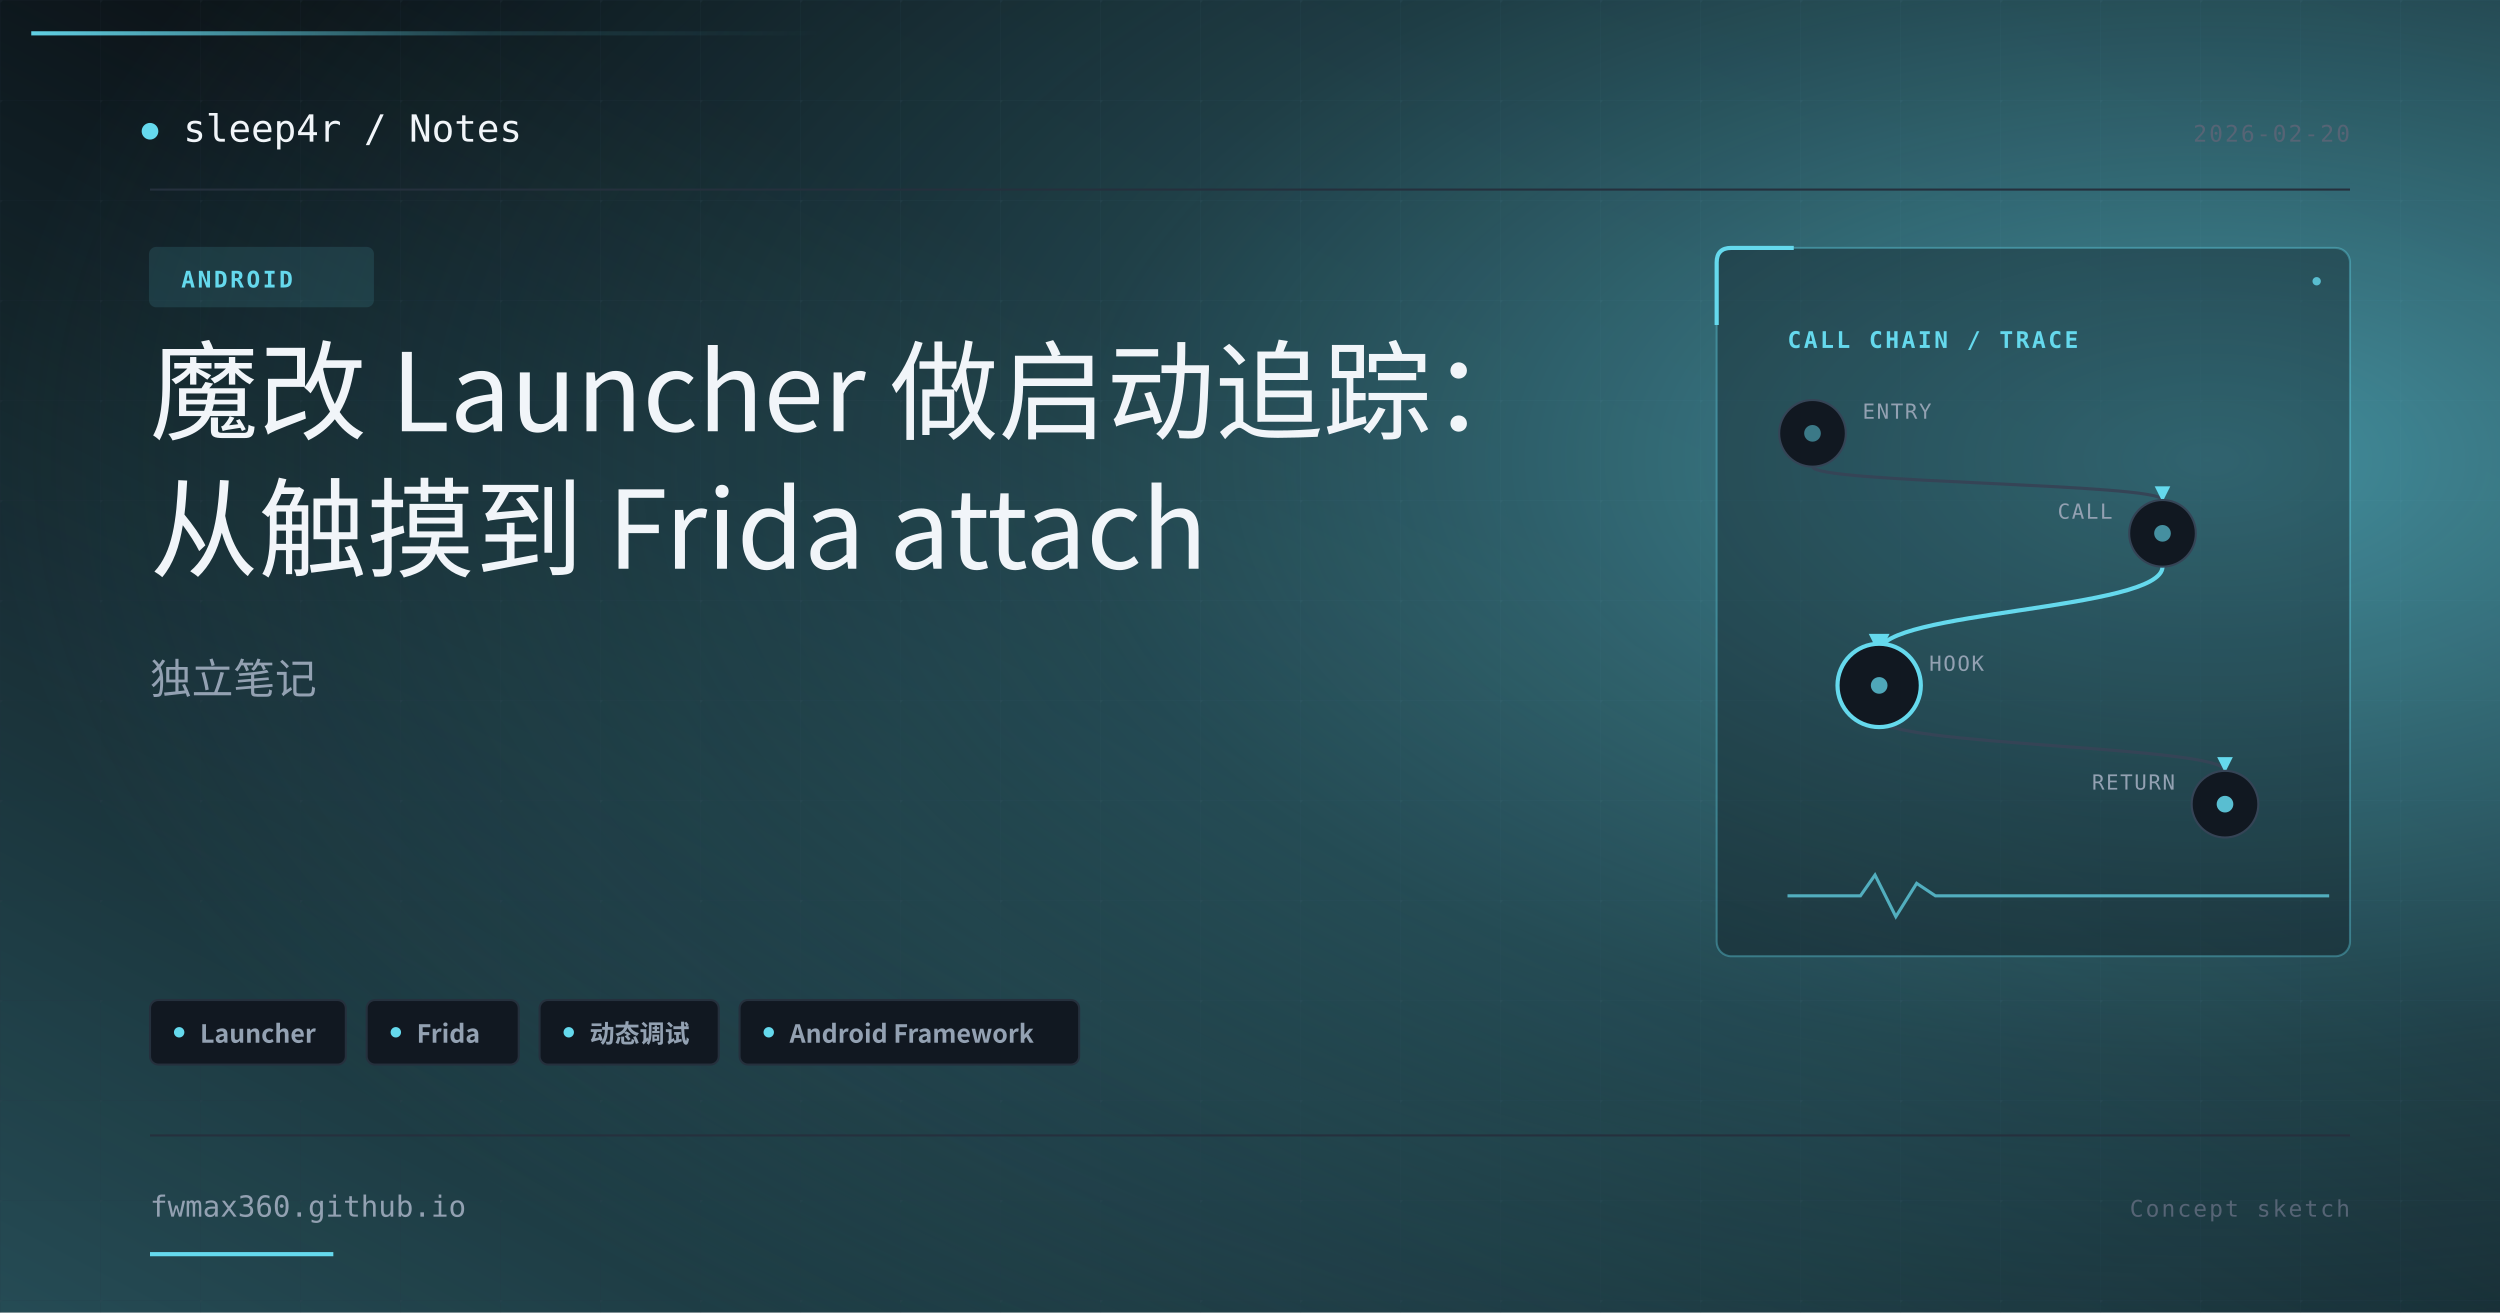
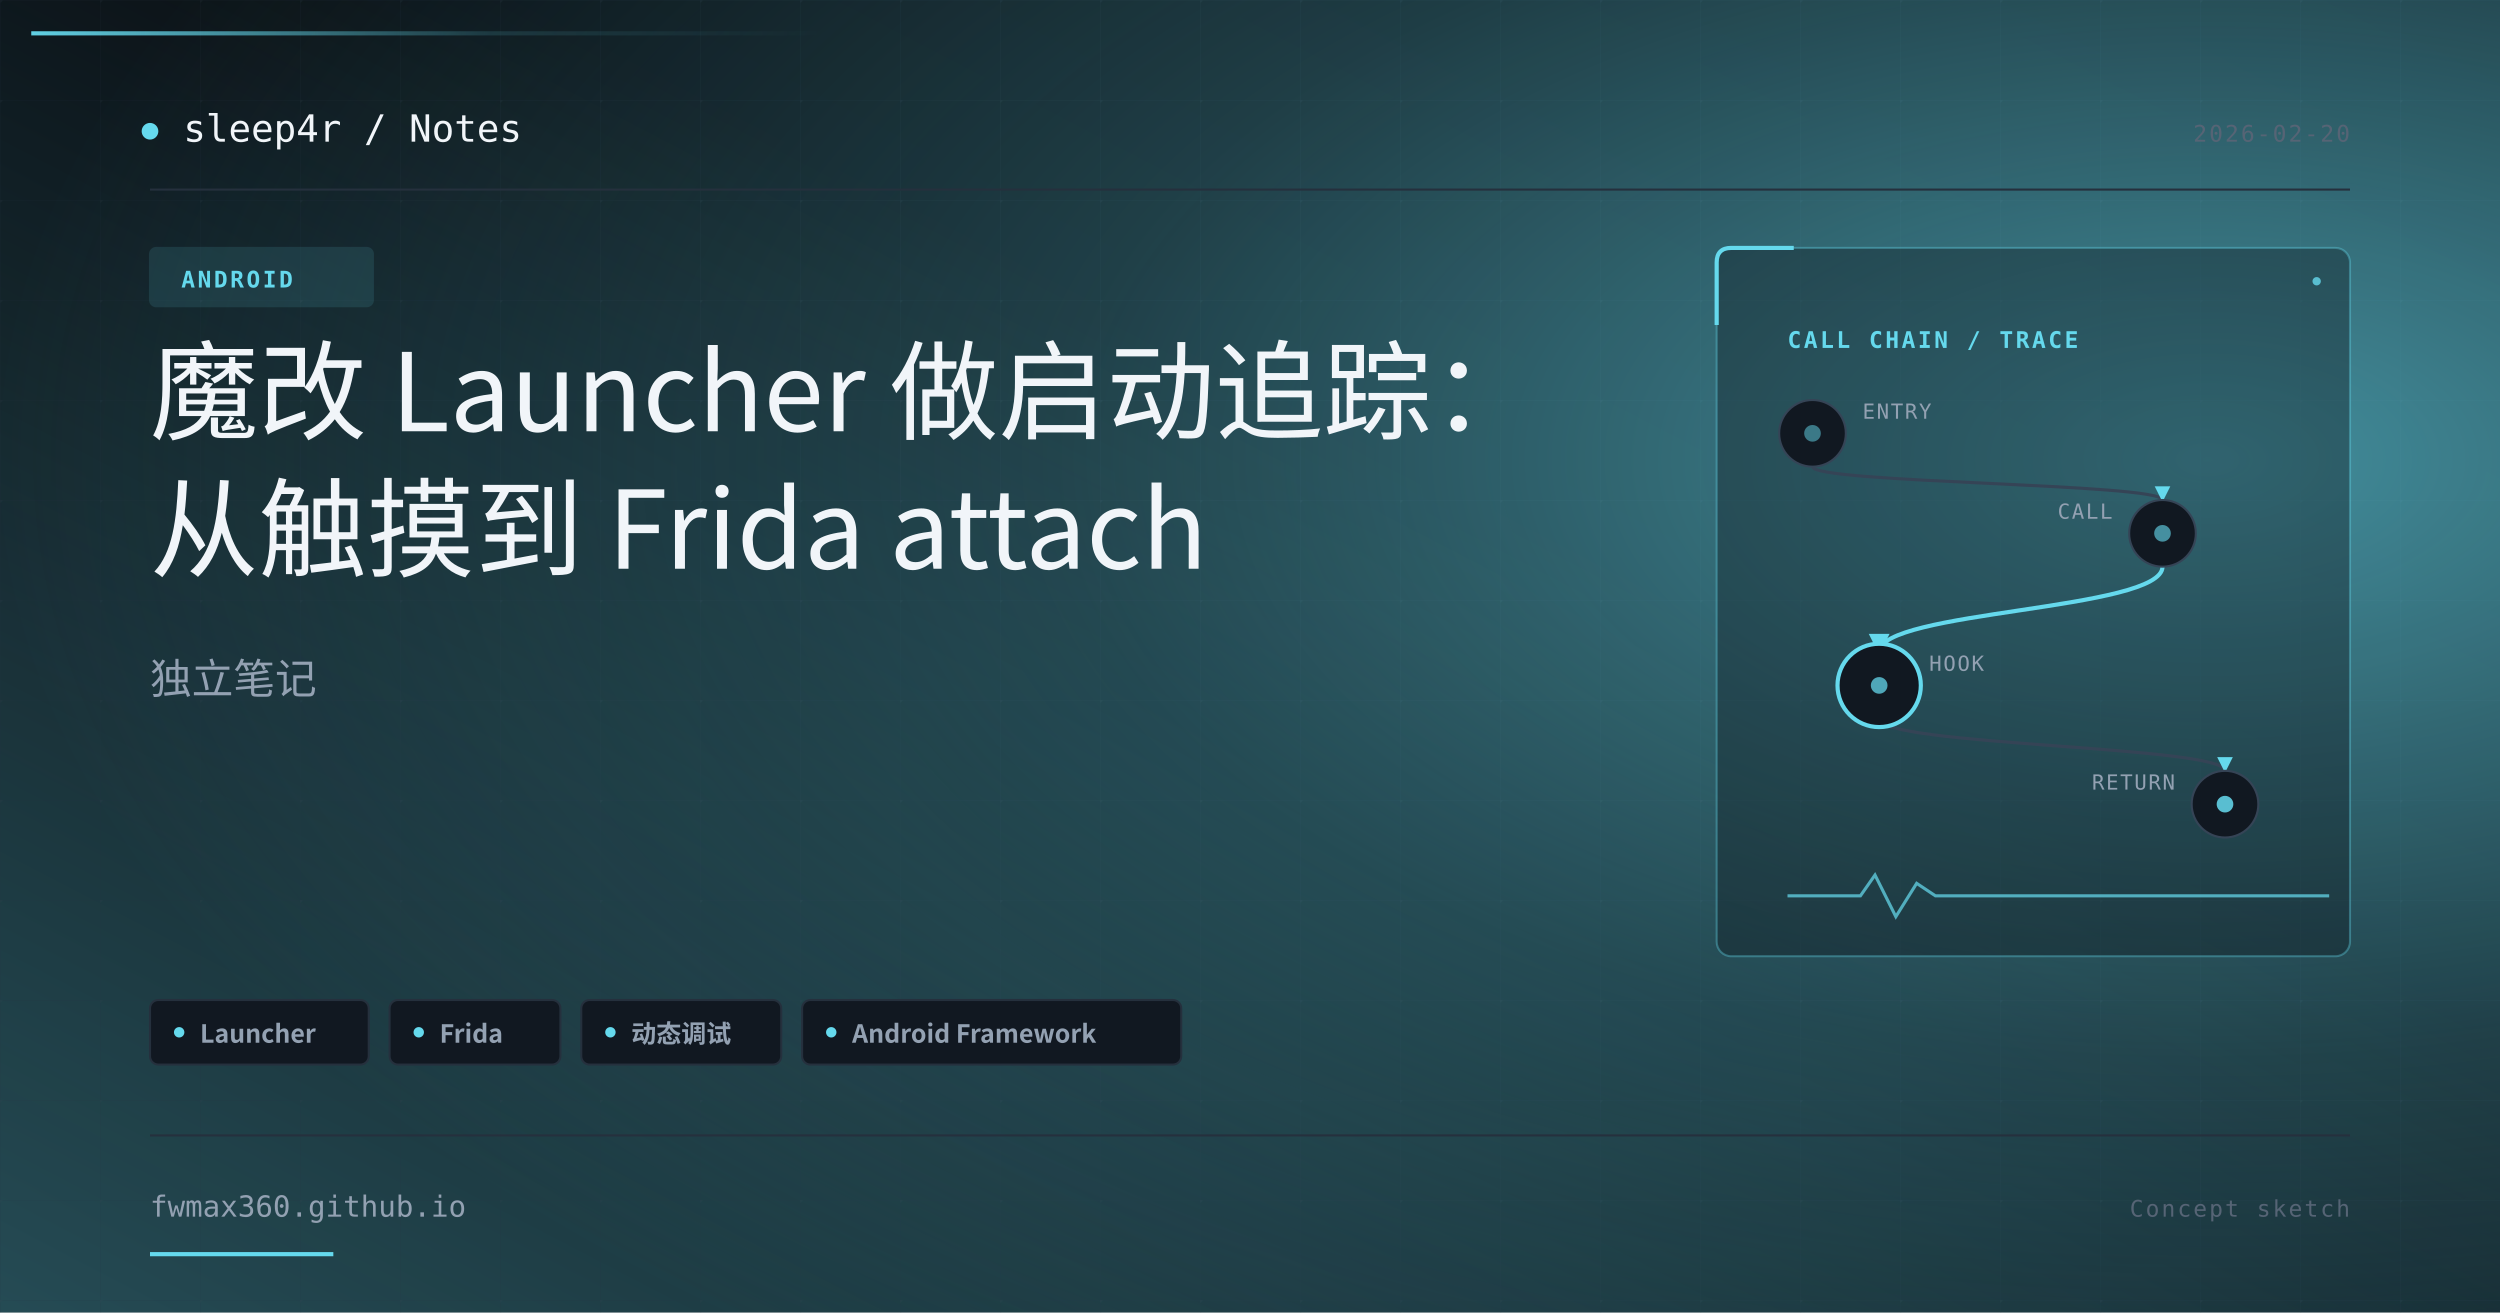
<svg xmlns="http://www.w3.org/2000/svg" width="1200" height="630" viewBox="0 0 1200 630" role="img" aria-labelledby="cover-title cover-desc">
  <defs>
    <pattern id="grid" width="48" height="48" patternUnits="userSpaceOnUse">
      <path d="M 48 0 L 0 0 0 48" fill="none" stroke="#25303d" stroke-width="1" opacity="0.42" />
      <circle cx="0" cy="0" r="1.25" fill="#354456" opacity="0.58" />
    </pattern>
    <radialGradient id="glow" cx="88%" cy="35%" r="88%">
      <stop offset="0" stop-color="#65d9ed" stop-opacity="0.64" />
      <stop offset="0.52" stop-color="#65d9ed" stop-opacity="0.24" />
      <stop offset="1" stop-color="#65d9ed" stop-opacity="0" />
    </radialGradient>
    <linearGradient id="wash" x1="0" y1="1" x2="1" y2="0">
      <stop offset="0" stop-color="#65d9ed" stop-opacity="0.32" />
      <stop offset="0.6" stop-color="#65d9ed" stop-opacity="0.025" />
      <stop offset="1" stop-color="#65d9ed" stop-opacity="0" />
    </linearGradient>
    <linearGradient id="rail" x1="0" y1="0" x2="1" y2="0">
      <stop offset="0" stop-color="#65d9ed" stop-opacity="0.95" />
      <stop offset="0.58" stop-color="#65d9ed" stop-opacity="0.14" />
      <stop offset="1" stop-color="#65d9ed" stop-opacity="0" />
    </linearGradient>
    <marker id="arrow" viewBox="0 0 8 8" refX="7" refY="4" markerWidth="5" markerHeight="5" orient="auto-start-reverse">
      <path d="M 0 0 L 8 4 L 0 8 z" fill="#65d9ed" />
    </marker>
    <style>
      .mono { font-family: 'JetBrains Mono', 'SFMono-Regular', Menlo, Consolas, monospace; }
      .sans { font-family: 'Helvetica Neue', 'PingFang SC', 'Hiragino Sans GB', 'Microsoft YaHei', 'Noto Sans CJK SC', sans-serif; }
      .micro { font-family: 'JetBrains Mono', 'SFMono-Regular', Menlo, Consolas, monospace; font-size: 10px; letter-spacing: .75px; }
      .chip { font-family: 'Helvetica Neue', 'PingFang SC', 'Hiragino Sans GB', 'Microsoft YaHei', 'Noto Sans CJK SC', sans-serif; font-size: 12px; font-weight: 600; }
      .diagram-label { font-family: 'JetBrains Mono', 'SFMono-Regular', Menlo, Consolas, monospace; font-size: 11px; font-weight: 700; letter-spacing: 1.2px; }
    </style>
  </defs>
  <rect width="1200" height="630" fill="#07090d" />
  <rect width="1200" height="630" fill="url(#wash)" />
  <rect width="1200" height="630" fill="url(#grid)" opacity="0.25" />
  <rect width="1200" height="630" fill="url(#glow)" />
  <rect x="15" y="15" width="380" height="2" fill="url(#rail)" />
  <circle cx="72" cy="63" r="4" fill="#65d9ed" />
  <text x="88" y="68" class="mono" font-size="18" font-weight="500" letter-spacing="0" fill="#f1f5f9">sleep4r / Notes</text>
  <text x="1128" y="68" class="mono" font-size="11" text-anchor="end" letter-spacing="1" fill="#566475">2026-02-20</text>
  <line x1="72" y1="91" x2="1128" y2="91" stroke="#25303d" />
  <rect x="72" y="119" width="107" height="28" rx="3" fill="#65d9ed" opacity="0.12" stroke="#65d9ed" />
  <text x="87" y="138" class="mono" font-size="11" font-weight="700" letter-spacing="1.2" fill="#65d9ed">ANDROID</text>
  <text class="sans" font-size="52" font-weight="400" letter-spacing="0" fill="#f1f5f9">
    <tspan x="72" y="207">魔改 Launcher 做启动追踪：</tspan>
    <tspan x="72" y="273">从触摸到 Frida attach</tspan>
  </text>
  <text x="72" y="333" class="sans" font-size="20" font-weight="400" fill="#93a1b2">独立笔记</text>
  <rect x="824" y="119" width="304" height="340" rx="7" fill="#0d1219" fill-opacity="0.35" stroke="#65d9ed" stroke-opacity="0.35" />
  <path d="M 824 156 V 126 Q 824 119 831 119 H 861" fill="none" stroke="#65d9ed" stroke-width="2" />
  <circle cx="1112" cy="135" r="2" fill="#65d9ed" opacity="0.8" />
  <text x="858" y="167" class="diagram-label" fill="#65d9ed">CALL CHAIN / TRACE</text>
  <path d="M 870 224 C 870 232, 1038 232, 1038 240" fill="none" stroke="#354456" stroke-width="1.5" marker-end="url(#arrow)" />
  <path d="M 1038 272 C 1038 293, 902 293, 902 313" fill="none" stroke="#65d9ed" stroke-width="2" marker-end="url(#arrow)" />
  <path d="M 902 345 C 902 358, 1068 358, 1068 370" fill="none" stroke="#354456" stroke-width="1.5" marker-end="url(#arrow)" />
  <circle cx="870" cy="208" r="16" fill="#111821" stroke="#354456" stroke-width="1" />
  <circle cx="870" cy="208" r="4" fill="#65d9ed" opacity="0.5" />
  <text x="894" y="201" class="micro" text-anchor="start" fill="#93a1b2">ENTRY</text>
  <circle cx="1038" cy="256" r="16" fill="#111821" stroke="#354456" stroke-width="1" />
  <circle cx="1038" cy="256" r="4" fill="#65d9ed" opacity="0.62" />
  <text x="1014" y="249" class="micro" text-anchor="end" fill="#93a1b2">CALL</text>
  <circle cx="902" cy="329" r="20" fill="#111821" stroke="#65d9ed" stroke-width="2" />
  <circle cx="902" cy="329" r="4" fill="#65d9ed" opacity="0.74" />
  <text x="926" y="322" class="micro" text-anchor="start" fill="#93a1b2">HOOK</text>
  <circle cx="1068" cy="386" r="16" fill="#111821" stroke="#354456" stroke-width="1" />
  <circle cx="1068" cy="386" r="4" fill="#65d9ed" opacity="0.86" />
  <text x="1044" y="379" class="micro" text-anchor="end" fill="#93a1b2">RETURN</text>
  <path d="M 858 430 h 35 l 7 -10 10 20 10 -16 9 6 h 189" fill="none" stroke="#65d9ed" stroke-width="1.5" opacity="0.72" />
-   <rect x="72" y="480" width="94" height="31" rx="4" fill="#111821" stroke="#25303d" />
+   <rect x="72" y="480" width="105" height="31" rx="4" fill="#111821" stroke="#25303d" />
  <circle cx="86" cy="495.5" r="2.5" fill="#65d9ed" />
  <text x="96" y="500.5" class="chip" fill="#93a1b2">Launcher</text>
-   <rect x="176" y="480" width="73" height="31" rx="4" fill="#111821" stroke="#25303d" />
-   <circle cx="190" cy="495.5" r="2.5" fill="#65d9ed" />
-   <text x="200" y="500.5" class="chip" fill="#93a1b2">Frida</text>
-   <rect x="259" y="480" width="86" height="31" rx="4" fill="#111821" stroke="#25303d" />
-   <circle cx="273" cy="495.5" r="2.5" fill="#65d9ed" />
-   <text x="283" y="500.5" class="chip" fill="#93a1b2">动态调试</text>
-   <rect x="355" y="480" width="163" height="31" rx="4" fill="#111821" stroke="#25303d" />
-   <circle cx="369" cy="495.5" r="2.5" fill="#65d9ed" />
-   <text x="379" y="500.5" class="chip" fill="#93a1b2">Android Framework</text>
+   <rect x="187" y="480" width="82" height="31" rx="4" fill="#111821" stroke="#25303d" />
+   <circle cx="201" cy="495.5" r="2.5" fill="#65d9ed" />
+   <text x="211" y="500.5" class="chip" fill="#93a1b2">Frida</text>
+   <rect x="279" y="480" width="96" height="31" rx="4" fill="#111821" stroke="#25303d" />
+   <circle cx="293" cy="495.5" r="2.5" fill="#65d9ed" />
+   <text x="303" y="500.5" class="chip" fill="#93a1b2">动态调试</text>
+   <rect x="385" y="480" width="182" height="31" rx="4" fill="#111821" stroke="#25303d" />
+   <circle cx="399" cy="495.5" r="2.5" fill="#65d9ed" />
+   <text x="409" y="500.5" class="chip" fill="#93a1b2">Android Framework</text>
  <line x1="72" y1="545" x2="1128" y2="545" stroke="#25303d" />
  <text x="72" y="584" class="mono" font-size="14" font-weight="400" letter-spacing="0" fill="#93a1b2">fwmax360.github.io</text>
  <text x="1128" y="584" class="mono" font-size="11" text-anchor="end" letter-spacing="1" fill="#566475">Concept sketch</text>
  <rect x="72" y="601" width="88" height="2" fill="#65d9ed" />
</svg>
